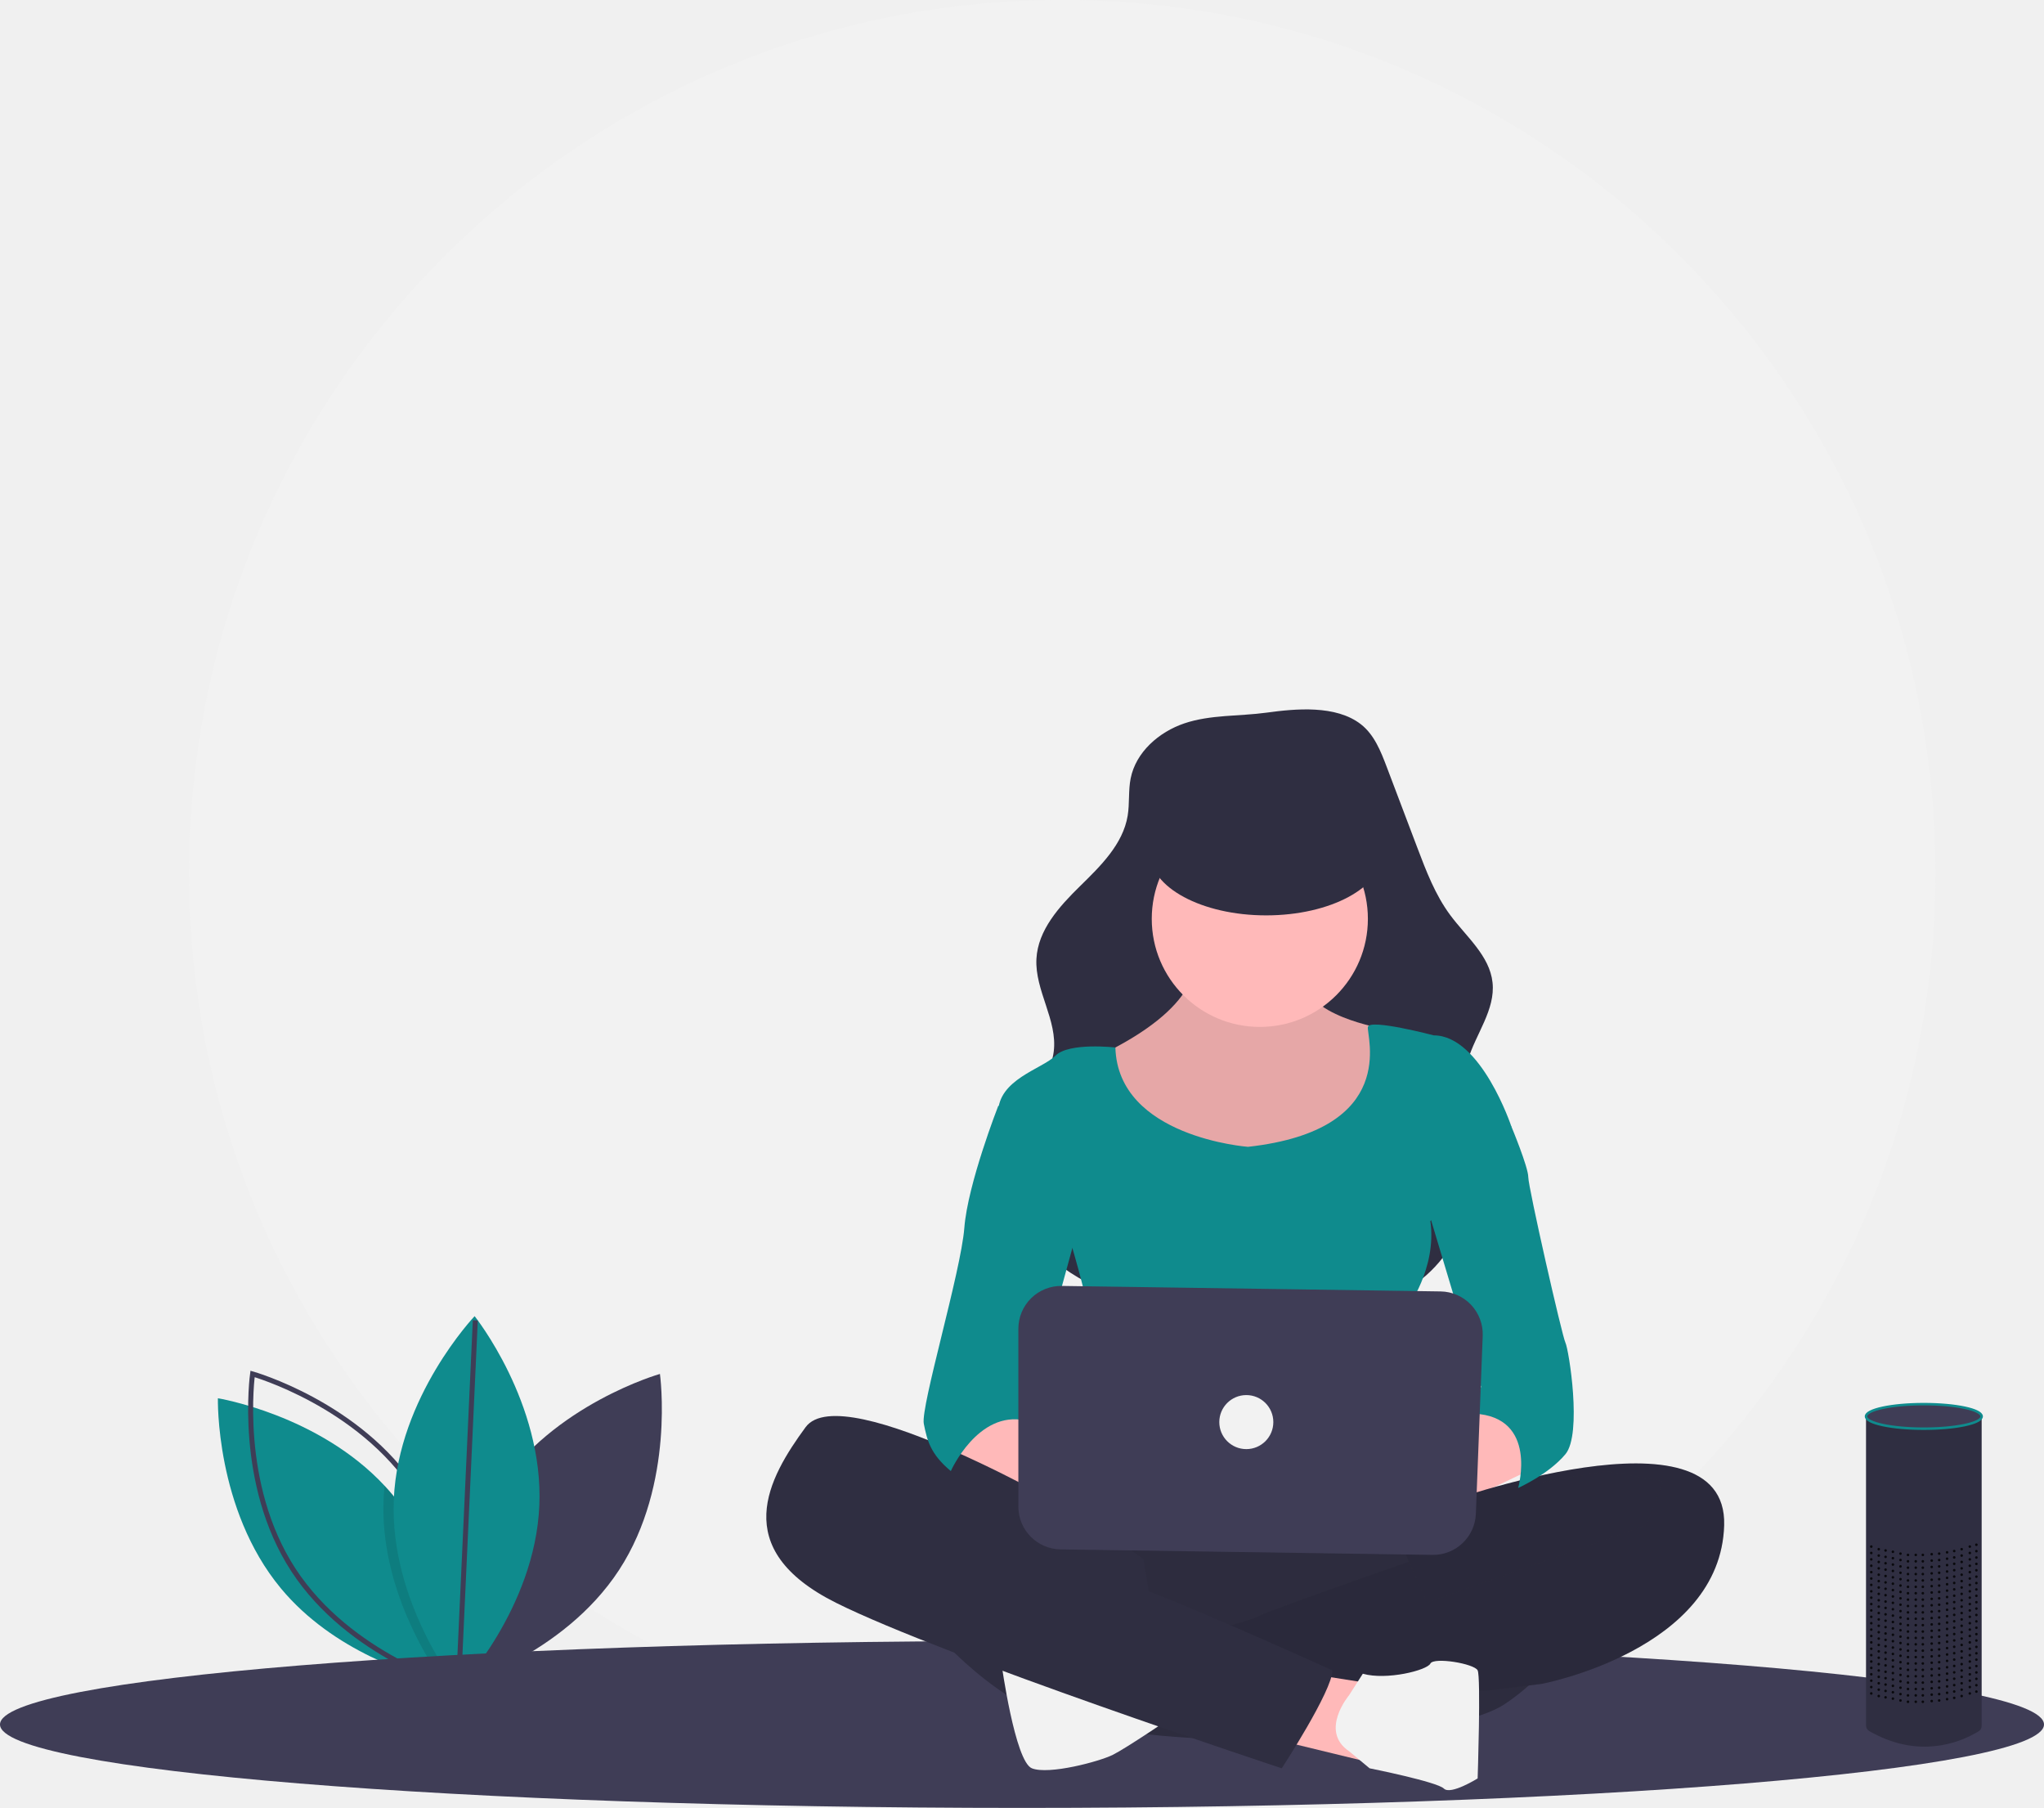
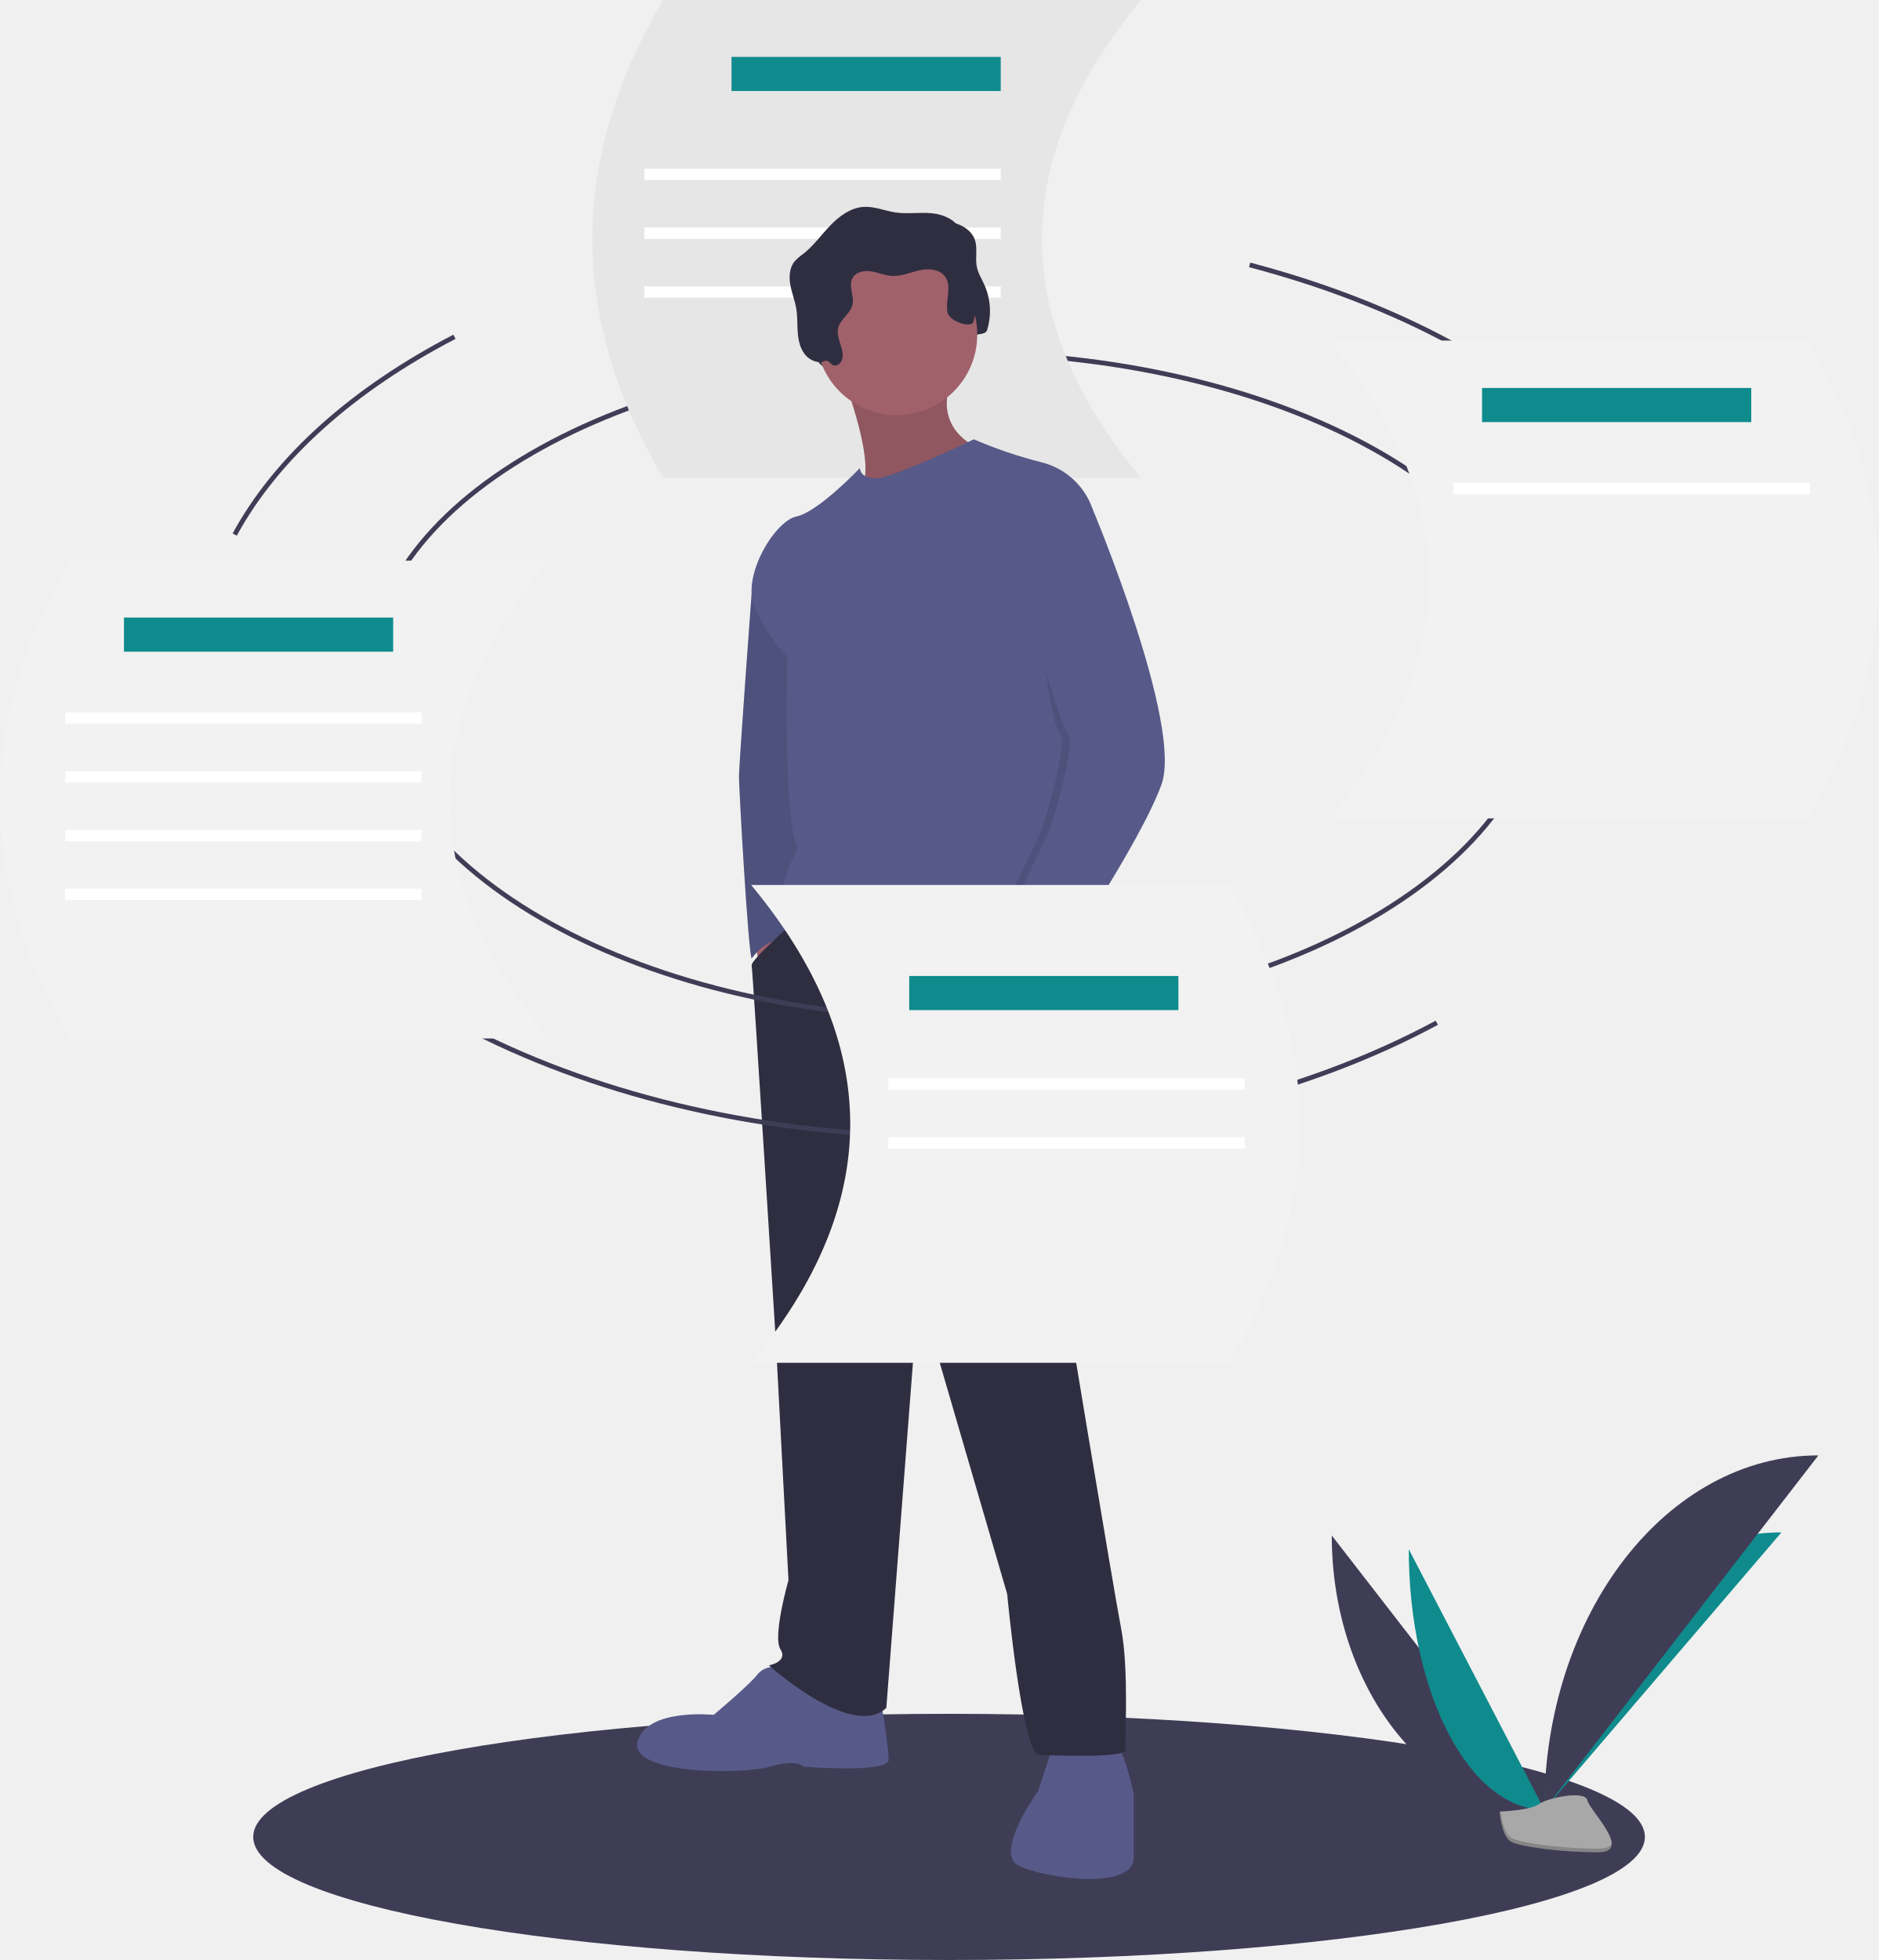
- <svg xmlns="http://www.w3.org/2000/svg" id="e4ebe004-ac85-4249-bdf7-a9685d9ba22f" data-name="Layer 1" width="820" height="725.174" viewBox="0 0 820 725.174">
-   <circle cx="426.16" cy="350.304" r="350.304" fill="#f2f2f2" />
-   <path d="M389.416,685.212c-22.565,34.604-16.382,78.617-16.382,78.617s42.768-12.092,65.333-46.697S454.749,638.515,454.749,638.515,411.981,650.608,389.416,685.212Z" transform="translate(-190 -87.41324)" fill="#3f3d56" />
-   <path d="M372.914,763.426s-.549-.088-1.56-.292c-.806-.164-1.917-.397-3.273-.719-12.12-2.858-44.343-12.517-65.41-37.915-26.367-31.802-25.257-76.233-25.257-76.233s40.317,6.551,66.883,35.11q1.727,1.841,3.36,3.816c22.943,27.671,25.082,64.902,25.251,74.106C372.932,762.678,372.914,763.426,372.914,763.426Z" transform="translate(-190 -87.41324)" fill="#0f8b8d" />
-   <path d="M356.652,685.212c22.565,34.604,16.382,78.617,16.382,78.617s-42.768-12.092-65.333-46.697-16.382-78.617-16.382-78.617S334.087,650.608,356.652,685.212Z" transform="translate(-190 -87.41324)" fill="none" stroke="#3f3d56" stroke-miterlimit="10" stroke-width="2" />
-   <path d="M372.908,761.299c-.596.719-1.122,1.332-1.554,1.835-.958,1.093-1.502,1.666-1.502,1.666s-.66-.83-1.771-2.384c-6.095-8.497-25.701-38.71-24.188-73.609q.123-2.744.403-5.429,1.727,1.841,3.36,3.816C370.6,714.864,372.739,752.095,372.908,761.299Z" transform="translate(-190 -87.41324)" opacity="0.1" />
-   <path d="M406.366,691.33C404.583,732.603,373.945,764.8,373.945,764.8s-27.746-34.72-25.962-75.993,32.421-73.47,32.421-73.47S408.15,650.057,406.366,691.33Z" transform="translate(-190 -87.41324)" fill="#0f8b8d" />
-   <line x1="183.945" y1="676.218" x2="190.681" y2="529.608" fill="none" stroke="#3f3d56" stroke-miterlimit="10" stroke-width="2" />
-   <ellipse cx="410" cy="691.704" rx="410" ry="33.469" fill="#3f3d56" />
-   <path d="M665.161,377.554c-10.222,3.452-19.482,11.526-21.575,22.11-.97,4.906-.375,10.006-1.192,14.94-1.894,11.443-10.876,20.182-19.161,28.3s-16.84,17.55-17.445,29.132c-.662,12.684,8.536,24.566,6.945,37.167-1.849,14.639-17.312,24.126-21.134,38.378-2.552,9.517.575,19.768,5.721,28.171,9.806,16.012,26.566,26.883,44.415,32.711s36.858,7.054,55.633,7.25c22.861.24,47.682-1.723,64.858-16.811a51.959,51.959,0,0,0,17.249-33.826c1.632-17.477-5.663-35.536-.631-52.352,3.167-10.583,11.108-20.249,9.922-31.232-1.159-10.739-10.538-18.351-16.972-27.026-6.008-8.1-9.653-17.666-13.226-27.097L746.345,395.101c-2.403-6.343-5.042-13.015-10.397-17.178-10.026-7.794-26.147-6.263-37.871-4.655C687.201,374.759,675.62,374.022,665.161,377.554Z" transform="translate(-190 -87.41324)" fill="#2f2e41" />
-   <path d="M668.99,471.55s5.419,17.612-35.224,37.934,4.064,41.998,4.064,41.998l47.417,10.838s48.772-6.774,54.191-14.902,14.902-35.224,12.193-39.288A63.342,63.342,0,0,0,744.857,500s-32.515-5.419-31.16-20.322S668.99,471.55,668.99,471.55Z" transform="translate(-190 -87.41324)" fill="#ffb9b9" />
-   <path d="M668.99,471.55s5.419,17.612-35.224,37.934,4.064,41.998,4.064,41.998l47.417,10.838s48.772-6.774,54.191-14.902,14.902-35.224,12.193-39.288A63.342,63.342,0,0,0,744.857,500s-32.515-5.419-31.16-20.322S668.99,471.55,668.99,471.55Z" transform="translate(-190 -87.41324)" opacity="0.1" />
-   <circle cx="505.408" cy="368.557" r="43.353" fill="#ffb9b9" />
-   <path d="M690.666,547.417s-52.211-3.818-53.201-39.843c0,0-18.602-2.155-24.021,3.264s-23.031,9.483-23.031,23.031,29.805,54.191,29.805,54.191,16.257,54.191,9.483,63.674-8.129,33.869-8.129,33.869,67.739-5.419,78.577,0,54.191,5.419,56.9,0S754.34,612.446,754.34,612.446s12.193-16.257,9.483-35.224l32.514-37.934s-12.193-36.579-31.16-36.579c0,0-25.741-6.774-26.418-3.387S751.631,540.643,690.666,547.417Z" transform="translate(-190 -87.41324)" fill="#0f8b8d" />
-   <path d="M568.737,666.637s12.193,18.967,43.353,23.031,36.579-6.774,33.869-9.483-35.224-14.902-35.224-14.902l-18.967-14.902Z" transform="translate(-190 -87.41324)" fill="#ffb9b9" />
-   <path d="M790.919,650.38,755.695,670.701s-46.062-2.71-28.45,10.838,50.127,8.129,50.127,8.129l31.16-14.902Z" transform="translate(-190 -87.41324)" fill="#ffb9b9" />
-   <path d="M614.799,685.604s-32.515,79.931,6.774,92.124,147.67,9.483,172.056-6.774,31.16-37.934,27.095-44.707-31.16-25.741-50.127-27.095S614.799,685.604,614.799,685.604Z" transform="translate(-190 -87.41324)" fill="#2f2e41" />
-   <path d="M614.799,685.604s-32.515,79.931,6.774,92.124,147.67,9.483,172.056-6.774,31.16-37.934,27.095-44.707-31.16-25.741-50.127-27.095S614.799,685.604,614.799,685.604Z" transform="translate(-190 -87.41324)" opacity="0.05" />
-   <path d="M768.277,690.57s114.767-41.545,113.412,8.582-73.158,63.674-73.158,63.674l-21.676,2.71L667.635,769.599s4.064-21.676-5.419-24.386c0,0,31.16-8.129,32.515-9.483s78.577-28.45,83.996-29.805,21.676-12.193,33.869-10.838c0,0,13.548-10.838,28.45-8.129L799.048,689.668Z" transform="translate(-190 -87.41324)" fill="#2f2e41" />
-   <path d="M768.277,690.57s114.767-41.545,113.412,8.582-73.158,63.674-73.158,63.674l-21.676,2.71L667.635,769.599s4.064-21.676-5.419-24.386c0,0,31.16-8.129,32.515-9.483s78.577-28.45,83.996-29.805,21.676-12.193,33.869-10.838c0,0,13.548-10.838,28.45-8.129L799.048,689.668Z" transform="translate(-190 -87.41324)" opacity="0.1" />
-   <polygon points="558 609.885 572.469 642.898 660.529 611.738 667.303 594.126 644.272 590.062 597.97 598.19 577.888 603.61 558 609.885" fill="#2f2e41" />
-   <polygon points="558 609.885 572.469 642.898 660.529 611.738 667.303 594.126 644.272 590.062 597.97 598.19 577.888 603.61 558 609.885" opacity="0.1" />
-   <path d="M560.608,737.085s25.741,32.515,55.546,40.643,46.062-2.71,46.062-2.71L652.732,737.085l-4.064-24.386-17.612-12.193-35.224-16.257-41.998-13.548s-17.612-2.71-17.612,0,16.257,43.353,16.257,43.353Z" transform="translate(-190 -87.41324)" fill="#2f2e41" />
-   <path d="M591.768,754.697s5.419,39.288,12.193,41.998,27.095-2.71,32.514-5.419,23.839-15.211,23.839-15.211S595.832,751.987,591.768,754.697Z" transform="translate(-190 -87.41324)" fill="#f2f2f2" />
-   <polygon points="525.052 671.348 550.793 675.412 548.083 706.572 512.18 697.851 525.052 671.348" fill="#ffb9b9" />
-   <path d="M731.18,767.433s-12.064,14.359.129,22.488l8.129,6.774s27.095,5.419,29.805,8.129,13.548-4.064,13.548-4.064,1.355-40.643,0-43.353-17.612-5.419-18.967-2.71-17.612,6.774-27.095,4.064Z" transform="translate(-190 -87.41324)" fill="#f2f2f2" />
-   <path d="M622.928,695.087S528.094,639.541,513.191,659.863s-31.16,48.772,12.193,70.448,178.83,66.384,178.83,66.384,20.322-31.16,20.322-39.288c0,0-71.803-32.515-83.996-35.224s-60.965-33.869-67.739-36.579-16.257-10.838-16.257-10.838Z" transform="translate(-190 -87.41324)" fill="#2f2e41" />
-   <path d="M595.832,527.095l-5.419,4.064s-12.193,31.16-13.548,48.772-17.612,71.803-16.257,78.577,2.71,12.193,10.838,18.967c0,0,10.838-24.386,29.805-20.322l23.031-83.996Z" transform="translate(-190 -87.41324)" fill="#0f8b8d" />
-   <path d="M785.5,527.095,796.338,539.288s6.774,16.257,6.774,20.322,13.548,63.674,14.902,66.384,6.774,36.579,0,44.707-18.967,13.548-18.967,13.548,8.129-28.45-17.612-29.805l2.71-10.838-24.386-81.286Z" transform="translate(-190 -87.41324)" fill="#0f8b8d" />
-   <path d="M598.542,620.37v71.361A17.157,17.157,0,0,0,615.444,708.885l149.238,2.211a17.157,17.157,0,0,0,17.398-16.495l2.745-71.369a17.157,17.157,0,0,0-16.895-17.814l-151.983-2.203A17.157,17.157,0,0,0,598.542,620.37Z" transform="translate(-190 -87.41324)" fill="#3f3d56" />
-   <ellipse cx="507.95" cy="342.039" rx="46.665" ry="25.127" fill="#2f2e41" />
-   <circle cx="499.989" cy="570.418" r="10.838" fill="#f2f2f2" />
-   <path d="M984.99,655.635V779.402c0,2.126-1.144,2.43-3.004,3.461-6.274,3.48-21.74,9.68-40.308-.133-1.906-1.007-3.08-1.348-3.08-3.504V656.428S962.19,665.944,984.99,655.635Z" transform="translate(-190 -87.41324)" fill="#2f2e41" />
-   <ellipse cx="771.794" cy="568.138" rx="23.196" ry="4.926" fill="#3f3d56" stroke="#0f8b8d" stroke-miterlimit="10" />
-   <g opacity="0.8">
-     <circle cx="792.877" cy="619.616" r="0.52" />
-     <circle cx="790.235" cy="620.355" r="0.52" />
-     <circle cx="786.971" cy="621.395" r="0.52" />
-     <circle cx="781.118" cy="622.656" r="0.52" />
-     <circle cx="774.948" cy="623.403" r="0.52" />
-     <circle cx="768.557" cy="623.697" r="0.52" />
-     <circle cx="759.384" cy="622.436" r="0.52" />
-     <circle cx="762.423" cy="623.177" r="0.52" />
-     <circle cx="753.707" cy="621.395" r="0.52" />
-     <circle cx="756.441" cy="621.916" r="0.52" />
-     <circle cx="750.71" cy="620.355" r="0.52" />
-     <circle cx="783.982" cy="622.136" r="0.52" />
-     <circle cx="777.944" cy="623.177" r="0.52" />
-     <circle cx="771.391" cy="623.697" r="0.52" />
-     <circle cx="765.43" cy="623.697" r="0.52" />
-   </g>
-   <g opacity="0.8">
-     <circle cx="792.877" cy="622.177" r="0.52" />
-     <circle cx="790.235" cy="622.916" r="0.52" />
-     <circle cx="786.971" cy="623.956" r="0.52" />
-     <circle cx="781.118" cy="625.217" r="0.52" />
-     <circle cx="774.948" cy="625.964" r="0.52" />
-     <circle cx="768.557" cy="626.258" r="0.52" />
-     <circle cx="759.384" cy="624.997" r="0.52" />
-     <circle cx="762.423" cy="625.738" r="0.52" />
-     <circle cx="753.707" cy="623.956" r="0.52" />
-     <circle cx="756.441" cy="624.477" r="0.52" />
-     <circle cx="750.71" cy="622.916" r="0.52" />
-     <circle cx="783.982" cy="624.697" r="0.52" />
-     <circle cx="777.944" cy="625.738" r="0.52" />
-     <circle cx="771.391" cy="626.258" r="0.52" />
-     <circle cx="765.43" cy="626.258" r="0.52" />
-   </g>
-   <g opacity="0.8">
-     <circle cx="792.877" cy="624.738" r="0.52" />
-     <circle cx="790.235" cy="625.477" r="0.52" />
-     <circle cx="786.971" cy="626.517" r="0.52" />
-     <circle cx="781.118" cy="627.778" r="0.52" />
-     <circle cx="774.948" cy="628.525" r="0.52" />
-     <circle cx="768.557" cy="628.819" r="0.52" />
-     <circle cx="759.384" cy="627.558" r="0.52" />
-     <circle cx="762.423" cy="628.299" r="0.52" />
-     <circle cx="753.707" cy="626.517" r="0.52" />
-     <circle cx="756.441" cy="627.038" r="0.52" />
-     <circle cx="750.71" cy="625.477" r="0.52" />
-     <circle cx="783.982" cy="627.258" r="0.52" />
-     <circle cx="777.944" cy="628.299" r="0.52" />
-     <circle cx="771.391" cy="628.819" r="0.52" />
-     <circle cx="765.43" cy="628.819" r="0.52" />
-   </g>
-   <g opacity="0.8">
-     <circle cx="792.877" cy="627.299" r="0.52" />
-     <circle cx="790.235" cy="628.038" r="0.52" />
-     <circle cx="786.971" cy="629.079" r="0.52" />
-     <circle cx="781.118" cy="630.339" r="0.52" />
-     <circle cx="774.948" cy="631.087" r="0.52" />
-     <circle cx="768.557" cy="631.38" r="0.52" />
-     <circle cx="759.384" cy="630.119" r="0.52" />
-     <circle cx="762.423" cy="630.86" r="0.52" />
-     <circle cx="753.707" cy="629.079" r="0.52" />
-     <circle cx="756.441" cy="629.599" r="0.52" />
-     <circle cx="750.71" cy="628.038" r="0.52" />
-     <circle cx="783.982" cy="629.819" r="0.52" />
-     <circle cx="777.944" cy="630.86" r="0.52" />
-     <circle cx="771.391" cy="631.38" r="0.52" />
-     <circle cx="765.43" cy="631.38" r="0.52" />
-   </g>
-   <g opacity="0.8">
-     <circle cx="792.877" cy="629.86" r="0.52" />
-     <circle cx="790.235" cy="630.599" r="0.52" />
-     <circle cx="786.971" cy="631.64" r="0.52" />
-     <circle cx="781.118" cy="632.9" r="0.52" />
-     <circle cx="774.948" cy="633.648" r="0.52" />
-     <circle cx="768.557" cy="633.941" r="0.52" />
-     <circle cx="759.384" cy="632.68" r="0.52" />
-     <circle cx="762.423" cy="633.421" r="0.52" />
-     <circle cx="753.707" cy="631.64" r="0.52" />
-     <circle cx="756.441" cy="632.16" r="0.52" />
-     <circle cx="750.71" cy="630.599" r="0.52" />
-     <circle cx="783.982" cy="632.38" r="0.52" />
-     <circle cx="777.944" cy="633.421" r="0.52" />
-     <circle cx="771.391" cy="633.941" r="0.52" />
-     <circle cx="765.43" cy="633.941" r="0.52" />
-   </g>
-   <g opacity="0.8">
-     <circle cx="792.877" cy="632.421" r="0.52" />
-     <circle cx="790.235" cy="633.16" r="0.52" />
-     <circle cx="786.971" cy="634.201" r="0.52" />
-     <circle cx="781.118" cy="635.461" r="0.52" />
-     <circle cx="774.948" cy="636.209" r="0.52" />
-     <circle cx="768.557" cy="636.502" r="0.52" />
-     <circle cx="759.384" cy="635.241" r="0.52" />
-     <circle cx="762.423" cy="635.982" r="0.52" />
-     <circle cx="753.707" cy="634.201" r="0.52" />
-     <circle cx="756.441" cy="634.721" r="0.52" />
-     <circle cx="750.71" cy="633.16" r="0.52" />
-     <circle cx="783.982" cy="634.941" r="0.52" />
-     <circle cx="777.944" cy="635.982" r="0.52" />
-     <circle cx="771.391" cy="636.502" r="0.52" />
-     <circle cx="765.43" cy="636.502" r="0.52" />
-   </g>
-   <g opacity="0.8">
-     <circle cx="792.877" cy="634.982" r="0.52" />
-     <circle cx="790.235" cy="635.721" r="0.52" />
-     <circle cx="786.971" cy="636.762" r="0.52" />
-     <circle cx="781.118" cy="638.022" r="0.52" />
-     <circle cx="774.948" cy="638.77" r="0.52" />
-     <circle cx="768.557" cy="639.063" r="0.52" />
-     <circle cx="759.384" cy="637.802" r="0.52" />
-     <circle cx="762.423" cy="638.543" r="0.52" />
-     <circle cx="753.707" cy="636.762" r="0.52" />
-     <circle cx="756.441" cy="637.282" r="0.52" />
-     <circle cx="750.71" cy="635.721" r="0.52" />
-     <circle cx="783.982" cy="637.502" r="0.52" />
-     <circle cx="777.944" cy="638.543" r="0.52" />
-     <circle cx="771.391" cy="639.063" r="0.52" />
-     <circle cx="765.43" cy="639.063" r="0.52" />
-   </g>
-   <g opacity="0.8">
-     <circle cx="792.877" cy="637.543" r="0.52" />
-     <circle cx="790.235" cy="638.282" r="0.52" />
-     <circle cx="786.971" cy="639.323" r="0.52" />
-     <circle cx="781.118" cy="640.583" r="0.52" />
-     <circle cx="774.948" cy="641.331" r="0.52" />
-     <circle cx="768.557" cy="641.624" r="0.52" />
-     <circle cx="759.384" cy="640.363" r="0.52" />
-     <circle cx="762.423" cy="641.104" r="0.52" />
-     <circle cx="753.707" cy="639.323" r="0.52" />
-     <circle cx="756.441" cy="639.843" r="0.52" />
-     <circle cx="750.71" cy="638.282" r="0.52" />
-     <circle cx="783.982" cy="640.063" r="0.52" />
-     <circle cx="777.944" cy="641.104" r="0.52" />
-     <circle cx="771.391" cy="641.624" r="0.52" />
-     <circle cx="765.43" cy="641.624" r="0.52" />
-   </g>
-   <g opacity="0.8">
-     <circle cx="792.877" cy="640.104" r="0.52" />
-     <circle cx="790.235" cy="640.843" r="0.52" />
-     <circle cx="786.971" cy="641.884" r="0.52" />
-     <circle cx="781.118" cy="643.144" r="0.52" />
-     <circle cx="774.948" cy="643.892" r="0.52" />
-     <circle cx="768.557" cy="644.185" r="0.52" />
-     <circle cx="759.384" cy="642.924" r="0.52" />
-     <circle cx="762.423" cy="643.665" r="0.52" />
-     <circle cx="753.707" cy="641.884" r="0.52" />
-     <circle cx="756.441" cy="642.404" r="0.52" />
-     <circle cx="750.71" cy="640.843" r="0.52" />
-     <circle cx="783.982" cy="642.624" r="0.52" />
-     <circle cx="777.944" cy="643.665" r="0.52" />
-     <circle cx="771.391" cy="644.185" r="0.52" />
-     <circle cx="765.43" cy="644.185" r="0.52" />
-   </g>
-   <g opacity="0.8">
-     <circle cx="792.877" cy="642.665" r="0.52" />
-     <circle cx="790.235" cy="643.404" r="0.52" />
-     <circle cx="786.971" cy="644.445" r="0.52" />
-     <circle cx="781.118" cy="645.706" r="0.52" />
-     <circle cx="774.948" cy="646.453" r="0.52" />
-     <circle cx="768.557" cy="646.746" r="0.52" />
-     <circle cx="759.384" cy="645.485" r="0.52" />
-     <circle cx="762.423" cy="646.226" r="0.52" />
-     <circle cx="753.707" cy="644.445" r="0.52" />
-     <circle cx="756.441" cy="644.965" r="0.52" />
-     <circle cx="750.71" cy="643.404" r="0.52" />
-     <circle cx="783.982" cy="645.185" r="0.52" />
-     <circle cx="777.944" cy="646.226" r="0.52" />
-     <circle cx="771.391" cy="646.746" r="0.52" />
-     <circle cx="765.43" cy="646.746" r="0.52" />
-   </g>
-   <g opacity="0.8">
-     <circle cx="792.877" cy="645.226" r="0.52" />
-     <circle cx="790.235" cy="645.965" r="0.52" />
-     <circle cx="786.971" cy="647.006" r="0.52" />
-     <circle cx="781.118" cy="648.267" r="0.52" />
-     <circle cx="774.948" cy="649.014" r="0.52" />
-     <circle cx="768.557" cy="649.307" r="0.52" />
-     <circle cx="759.384" cy="648.046" r="0.52" />
-     <circle cx="762.423" cy="648.787" r="0.52" />
-     <circle cx="753.707" cy="647.006" r="0.52" />
-     <circle cx="756.441" cy="647.526" r="0.52" />
-     <circle cx="750.71" cy="645.965" r="0.52" />
-     <circle cx="783.982" cy="647.746" r="0.52" />
-     <circle cx="777.944" cy="648.787" r="0.52" />
-     <circle cx="771.391" cy="649.307" r="0.52" />
-     <circle cx="765.43" cy="649.307" r="0.52" />
-   </g>
-   <g opacity="0.8">
-     <circle cx="792.877" cy="647.787" r="0.52" />
-     <circle cx="790.235" cy="648.526" r="0.52" />
-     <circle cx="786.971" cy="649.567" r="0.52" />
-     <circle cx="781.118" cy="650.828" r="0.52" />
-     <circle cx="774.948" cy="651.575" r="0.52" />
-     <circle cx="768.557" cy="651.868" r="0.52" />
-     <circle cx="759.384" cy="650.607" r="0.52" />
-     <circle cx="762.423" cy="651.348" r="0.52" />
-     <circle cx="753.707" cy="649.567" r="0.52" />
-     <circle cx="756.441" cy="650.087" r="0.52" />
-     <circle cx="750.71" cy="648.526" r="0.52" />
-     <circle cx="783.982" cy="650.307" r="0.52" />
-     <circle cx="777.944" cy="651.348" r="0.52" />
-     <circle cx="771.391" cy="651.868" r="0.52" />
-     <circle cx="765.43" cy="651.868" r="0.52" />
-   </g>
-   <g opacity="0.8">
-     <circle cx="792.877" cy="650.348" r="0.52" />
-     <circle cx="790.235" cy="651.087" r="0.52" />
-     <circle cx="786.971" cy="652.128" r="0.52" />
-     <circle cx="781.118" cy="653.389" r="0.52" />
-     <circle cx="774.948" cy="654.136" r="0.52" />
-     <circle cx="768.557" cy="654.429" r="0.52" />
-     <circle cx="759.384" cy="653.168" r="0.52" />
-     <circle cx="762.423" cy="653.909" r="0.52" />
-     <circle cx="753.707" cy="652.128" r="0.52" />
-     <circle cx="756.441" cy="652.648" r="0.52" />
-     <circle cx="750.71" cy="651.087" r="0.52" />
-     <circle cx="783.982" cy="652.868" r="0.52" />
-     <circle cx="777.944" cy="653.909" r="0.52" />
-     <circle cx="771.391" cy="654.429" r="0.52" />
-     <circle cx="765.43" cy="654.429" r="0.52" />
-   </g>
-   <g opacity="0.8">
-     <circle cx="792.877" cy="652.909" r="0.52" />
-     <circle cx="790.235" cy="653.648" r="0.52" />
-     <circle cx="786.971" cy="654.689" r="0.52" />
-     <circle cx="781.118" cy="655.95" r="0.52" />
-     <circle cx="774.948" cy="656.697" r="0.52" />
-     <circle cx="768.557" cy="656.99" r="0.52" />
-     <circle cx="759.384" cy="655.73" r="0.52" />
-     <circle cx="762.423" cy="656.47" r="0.52" />
-     <circle cx="753.707" cy="654.689" r="0.52" />
-     <circle cx="756.441" cy="655.209" r="0.52" />
-     <circle cx="750.71" cy="653.648" r="0.52" />
-     <circle cx="783.982" cy="655.429" r="0.52" />
-     <circle cx="777.944" cy="656.47" r="0.52" />
-     <circle cx="771.391" cy="656.99" r="0.52" />
-     <circle cx="765.43" cy="656.99" r="0.52" />
-   </g>
-   <g opacity="0.8">
-     <circle cx="792.877" cy="655.47" r="0.52" />
-     <circle cx="790.235" cy="656.209" r="0.52" />
-     <circle cx="786.971" cy="657.25" r="0.52" />
-     <circle cx="781.118" cy="658.511" r="0.52" />
-     <circle cx="774.948" cy="659.258" r="0.52" />
-     <circle cx="768.557" cy="659.551" r="0.52" />
-     <circle cx="759.384" cy="658.291" r="0.52" />
-     <circle cx="762.423" cy="659.031" r="0.52" />
-     <circle cx="753.707" cy="657.25" r="0.52" />
-     <circle cx="756.441" cy="657.77" r="0.52" />
-     <circle cx="750.71" cy="656.209" r="0.52" />
-     <circle cx="783.982" cy="657.99" r="0.52" />
-     <circle cx="777.944" cy="659.031" r="0.52" />
-     <circle cx="771.391" cy="659.551" r="0.52" />
-     <circle cx="765.43" cy="659.551" r="0.52" />
-   </g>
-   <g opacity="0.8">
-     <circle cx="792.877" cy="658.031" r="0.52" />
-     <circle cx="790.235" cy="658.77" r="0.52" />
-     <circle cx="786.971" cy="659.811" r="0.52" />
-     <circle cx="781.118" cy="661.072" r="0.52" />
-     <circle cx="774.948" cy="661.819" r="0.52" />
-     <circle cx="768.557" cy="662.112" r="0.52" />
-     <circle cx="759.384" cy="660.852" r="0.52" />
-     <circle cx="762.423" cy="661.592" r="0.52" />
-     <circle cx="753.707" cy="659.811" r="0.52" />
-     <circle cx="756.441" cy="660.331" r="0.52" />
-     <circle cx="750.71" cy="658.77" r="0.52" />
-     <circle cx="783.982" cy="660.551" r="0.52" />
-     <circle cx="777.944" cy="661.592" r="0.52" />
-     <circle cx="771.391" cy="662.112" r="0.52" />
-     <circle cx="765.43" cy="662.112" r="0.52" />
-   </g>
-   <g opacity="0.8">
-     <circle cx="792.877" cy="660.592" r="0.52" />
-     <circle cx="790.235" cy="661.331" r="0.52" />
-     <circle cx="786.971" cy="662.372" r="0.52" />
-     <circle cx="781.118" cy="663.633" r="0.52" />
-     <circle cx="774.948" cy="664.38" r="0.52" />
-     <circle cx="768.557" cy="664.673" r="0.52" />
-     <circle cx="759.384" cy="663.413" r="0.52" />
-     <circle cx="762.423" cy="664.153" r="0.52" />
-     <circle cx="753.707" cy="662.372" r="0.52" />
-     <circle cx="756.441" cy="662.892" r="0.52" />
-     <circle cx="750.71" cy="661.331" r="0.52" />
-     <circle cx="783.982" cy="663.112" r="0.52" />
-     <circle cx="777.944" cy="664.153" r="0.52" />
-     <circle cx="771.391" cy="664.673" r="0.52" />
-     <circle cx="765.43" cy="664.673" r="0.52" />
-   </g>
-   <g opacity="0.8">
-     <circle cx="792.877" cy="663.153" r="0.52" />
-     <circle cx="790.235" cy="663.892" r="0.52" />
-     <circle cx="786.971" cy="664.933" r="0.52" />
-     <circle cx="781.118" cy="666.194" r="0.52" />
-     <circle cx="774.948" cy="666.941" r="0.52" />
-     <circle cx="768.557" cy="667.234" r="0.52" />
-     <circle cx="759.384" cy="665.974" r="0.52" />
-     <circle cx="762.423" cy="666.714" r="0.52" />
-     <circle cx="753.707" cy="664.933" r="0.52" />
-     <circle cx="756.441" cy="665.453" r="0.52" />
-     <circle cx="750.71" cy="663.892" r="0.52" />
-     <circle cx="783.982" cy="665.673" r="0.52" />
-     <circle cx="777.944" cy="666.714" r="0.52" />
-     <circle cx="771.391" cy="667.234" r="0.52" />
-     <circle cx="765.43" cy="667.234" r="0.52" />
-   </g>
-   <g opacity="0.8">
-     <circle cx="792.877" cy="665.714" r="0.52" />
-     <circle cx="790.235" cy="666.453" r="0.52" />
-     <circle cx="786.971" cy="667.494" r="0.52" />
-     <circle cx="781.118" cy="668.755" r="0.52" />
-     <circle cx="774.948" cy="669.502" r="0.52" />
-     <circle cx="768.557" cy="669.796" r="0.52" />
-     <circle cx="759.384" cy="668.535" r="0.52" />
-     <circle cx="762.423" cy="669.275" r="0.52" />
-     <circle cx="753.707" cy="667.494" r="0.52" />
-     <circle cx="756.441" cy="668.014" r="0.52" />
-     <circle cx="750.71" cy="666.453" r="0.52" />
-     <circle cx="783.982" cy="668.234" r="0.52" />
-     <circle cx="777.944" cy="669.275" r="0.52" />
-     <circle cx="771.391" cy="669.796" r="0.52" />
-     <circle cx="765.43" cy="669.796" r="0.52" />
-   </g>
-   <g opacity="0.8">
-     <circle cx="792.877" cy="668.275" r="0.52" />
-     <circle cx="790.235" cy="669.014" r="0.52" />
-     <circle cx="786.971" cy="670.055" r="0.52" />
-     <circle cx="781.118" cy="671.316" r="0.52" />
-     <circle cx="774.948" cy="672.063" r="0.52" />
-     <circle cx="768.557" cy="672.357" r="0.52" />
-     <circle cx="759.384" cy="671.096" r="0.52" />
-     <circle cx="762.423" cy="671.836" r="0.52" />
-     <circle cx="753.707" cy="670.055" r="0.52" />
-     <circle cx="756.441" cy="670.575" r="0.52" />
-     <circle cx="750.71" cy="669.014" r="0.52" />
-     <circle cx="783.982" cy="670.795" r="0.52" />
-     <circle cx="777.944" cy="671.836" r="0.52" />
-     <circle cx="771.391" cy="672.357" r="0.52" />
-     <circle cx="765.43" cy="672.357" r="0.52" />
-   </g>
-   <g opacity="0.8">
-     <circle cx="792.877" cy="670.836" r="0.52" />
-     <circle cx="790.235" cy="671.575" r="0.52" />
-     <circle cx="786.971" cy="672.616" r="0.52" />
-     <circle cx="781.118" cy="673.877" r="0.52" />
-     <circle cx="774.948" cy="674.624" r="0.52" />
-     <circle cx="768.557" cy="674.918" r="0.52" />
-     <circle cx="759.384" cy="673.657" r="0.52" />
-     <circle cx="762.423" cy="674.397" r="0.52" />
-     <circle cx="753.707" cy="672.616" r="0.52" />
-     <circle cx="756.441" cy="673.136" r="0.52" />
-     <circle cx="750.71" cy="671.575" r="0.52" />
-     <circle cx="783.982" cy="673.356" r="0.52" />
-     <circle cx="777.944" cy="674.397" r="0.52" />
-     <circle cx="771.391" cy="674.918" r="0.52" />
-     <circle cx="765.43" cy="674.918" r="0.52" />
-   </g>
-   <g opacity="0.8">
-     <circle cx="792.877" cy="673.397" r="0.52" />
-     <circle cx="790.235" cy="674.136" r="0.52" />
-     <circle cx="786.971" cy="675.177" r="0.52" />
-     <circle cx="781.118" cy="676.438" r="0.52" />
-     <circle cx="774.948" cy="677.185" r="0.52" />
-     <circle cx="768.557" cy="677.479" r="0.52" />
-     <circle cx="759.384" cy="676.218" r="0.52" />
-     <circle cx="762.423" cy="676.958" r="0.52" />
-     <circle cx="753.707" cy="675.177" r="0.52" />
-     <circle cx="756.441" cy="675.697" r="0.52" />
-     <circle cx="750.71" cy="674.136" r="0.52" />
-     <circle cx="783.982" cy="675.917" r="0.52" />
-     <circle cx="777.944" cy="676.958" r="0.52" />
-     <circle cx="771.391" cy="677.479" r="0.52" />
-     <circle cx="765.43" cy="677.479" r="0.52" />
-   </g>
-   <g opacity="0.8">
-     <circle cx="792.877" cy="675.958" r="0.52" />
-     <circle cx="790.235" cy="676.697" r="0.52" />
-     <circle cx="786.971" cy="677.738" r="0.52" />
-     <circle cx="781.118" cy="678.999" r="0.52" />
-     <circle cx="774.948" cy="679.746" r="0.52" />
-     <circle cx="768.557" cy="680.04" r="0.52" />
-     <circle cx="759.384" cy="678.779" r="0.52" />
-     <circle cx="762.423" cy="679.519" r="0.52" />
-     <circle cx="753.707" cy="677.738" r="0.52" />
-     <circle cx="756.441" cy="678.258" r="0.52" />
-     <circle cx="750.71" cy="676.697" r="0.52" />
-     <circle cx="783.982" cy="678.478" r="0.52" />
-     <circle cx="777.944" cy="679.519" r="0.52" />
-     <circle cx="771.391" cy="680.04" r="0.52" />
-     <circle cx="765.43" cy="680.04" r="0.52" />
-   </g>
-   <g opacity="0.8">
-     <circle cx="792.877" cy="678.519" r="0.52" />
-     <circle cx="790.235" cy="679.258" r="0.52" />
-     <circle cx="786.971" cy="680.299" r="0.52" />
-     <circle cx="781.118" cy="681.56" r="0.52" />
-     <circle cx="774.948" cy="682.307" r="0.52" />
-     <circle cx="768.557" cy="682.601" r="0.52" />
-     <circle cx="759.384" cy="681.34" r="0.52" />
-     <circle cx="762.423" cy="682.08" r="0.52" />
-     <circle cx="753.707" cy="680.299" r="0.52" />
-     <circle cx="756.441" cy="680.819" r="0.52" />
-     <circle cx="750.71" cy="679.258" r="0.52" />
-     <circle cx="783.982" cy="681.039" r="0.52" />
-     <circle cx="777.944" cy="682.08" r="0.52" />
-     <circle cx="771.391" cy="682.601" r="0.52" />
-     <circle cx="765.43" cy="682.601" r="0.52" />
-   </g>
+ <svg xmlns="http://www.w3.org/2000/svg" id="fbcb77b8-9057-4a89-9c31-e27c7eb0ed40" data-name="Layer 1" width="793.58" height="828" viewBox="0 0 793.58 828">
+   <ellipse cx="400.981" cy="776" rx="294" ry="52" fill="#3f3d56" />
+   <path d="M359.174,322.205c0-75.756,111.083-137.169,248.11-137.169s248.11,61.412,248.11,137.169" transform="translate(-203.2101 -36)" fill="none" stroke="#3f3d56" stroke-miterlimit="10" stroke-width="2" />
+   <path d="M685.298,237.851H483.447Q423.562,136.925,483.447,36H685.298Q601.565,136.925,685.298,237.851Z" transform="translate(-203.2101 -36)" fill="#e6e6e6" />
+   <rect x="309.072" y="24.03" width="113.741" height="14.418" fill="#0f8b8d" />
+   <rect x="272.227" y="71.289" width="150.587" height="4.806" fill="#fff" />
+   <rect x="272.227" y="96.119" width="150.587" height="4.806" fill="#fff" />
+   <rect x="272.227" y="120.95" width="150.587" height="4.806" fill="#fff" />
+   <path d="M765.887,684.659c0,64.016,40.16,115.817,89.791,115.817" transform="translate(-203.2101 -36)" fill="#3f3d56" />
+   <path d="M855.678,800.477c0-64.735,44.817-117.118,100.201-117.118" transform="translate(-203.2101 -36)" fill="#0f8b8d" />
+   <path d="M798.42,690.463c0,60.809,25.61,110.014,57.258,110.014" transform="translate(-203.2101 -36)" fill="#0f8b8d" />
+   <path d="M855.678,800.477c0-82.717,51.801-149.651,115.817-149.651" transform="translate(-203.2101 -36)" fill="#3f3d56" />
+   <path d="M836.788,801.293s12.734-.392,16.571-3.125,19.588-5.996,20.54-1.613,19.137,21.798,4.76,21.914-33.404-2.239-37.235-4.573S836.788,801.293,836.788,801.293Z" transform="translate(-203.2101 -36)" fill="#a8a8a8" />
+   <path d="M878.916,816.943c-14.376.116-33.404-2.239-37.235-4.573-2.917-1.777-4.079-8.153-4.468-11.094-.269.012-.425.017-.425.017s.807,10.27,4.637,12.603,22.858,4.689,37.235,4.572c4.15-.033,5.583-1.51,5.505-3.697C883.587,816.093,882.005,816.918,878.916,816.943Z" transform="translate(-203.2101 -36)" opacity="0.2" />
+   <path d="M561.04,193.682c1.169.536,2.575-.263,3.264-1.349,2.624-4.134-2.207-9.466-1.161-14.249.838-3.833,5.193-6.107,6.084-9.928.865-3.712-1.801-7.897.001-11.256,1.412-2.632,4.938-3.324,7.889-2.863s5.751,1.758,8.732,1.94c3.972.242,7.759-1.506,11.643-2.373s8.622-.527,10.907,2.731c2.934,4.184-.042,10.009.979,15.016.811,3.976,4.139,7.267,4.211,11.324.025,1.442-3.765.28-3.564,1.708s-1.59.171-.158.001a2.837,2.837,0,0,0,2.155-2.563c.17-1.189,2.405-1.586,2.38-2.787-.06-2.815,5.029-.917,5.868-3.605a27.261,27.261,0,0,0-1.114-19.017c-1.141-2.561-2.696-4.985-3.247-7.734-.748-3.733.429-7.74-.804-11.342-1.662-4.854-7.161-7.328-12.267-7.831s-10.294.397-15.371-.344c-4.548-.664-8.95-2.635-13.538-2.349-5.504.343-10.294,3.889-14.109,7.871s-7.052,8.562-11.385,11.973a22.329,22.329,0,0,0-3.651,3.143c-2.207,2.689-2.431,6.521-1.817,9.945s1.95,6.691,2.514,10.124c.53,3.226.367,6.522.595,9.784s.905,6.622,2.87,9.236a8.716,8.716,0,0,0,6.783,3.543c.918.021,1.694-.804,2.621-.589C559.508,192.11,560.011,193.21,561.04,193.682Z" transform="translate(-203.2101 -36)" fill="#2f2e41" />
+   <polygon points="318.546 394.707 321.95 415.619 328.759 406.378 324.868 392.275 318.546 394.707" fill="#a0616a" />
+   <path d="M526.133,272.651,520.773,286.777s-5.339,71.953-5.339,77.303,3.891,73.922,5.35,76.84c0,0,6.322-9.24,14.59-7.781s4.863-24.316,4.863-24.316l7.781-63.709-1.459-32.098Z" transform="translate(-203.2101 -36)" fill="#575a89" />
+   <path d="M526.133,272.651,520.773,286.777s-5.339,71.953-5.339,77.303,3.891,73.922,5.35,76.84c0,0,6.322-9.24,14.59-7.781s4.863-24.316,4.863-24.316l7.781-63.709-1.459-32.098Z" transform="translate(-203.2101 -36)" opacity="0.1" />
+   <path d="M559.203,194.838s16.049,40.851,6.809,48.633,51.551-13.131,51.551-13.131l-1.459-5.35s-19.939-7.781-10.213-30.152S559.203,194.838,559.203,194.838Z" transform="translate(-203.2101 -36)" fill="#a0616a" />
+   <path d="M559.203,194.838s16.049,40.851,6.809,48.633,51.551-13.131,51.551-13.131l-1.459-5.35s-19.939-7.781-10.213-30.152S559.203,194.838,559.203,194.838Z" transform="translate(-203.2101 -36)" opacity="0.1" />
+   <path d="M533.914,740.496s-6.809-1.945-10.699,2.918-18.48,17.021-18.48,17.021-28.207-2.918-32.098,11.185,44.256,14.103,55.928,10.699,14.103,0,14.103,0,35.988,2.918,35.988-2.918-3.404-25.775-3.404-25.775Z" transform="translate(-203.2101 -36)" fill="#575a89" />
+   <path d="M648.201,773.08l-6.322,19.453S622.912,818.795,633.611,824.145s48.633,10.699,48.633-3.404V793.992s-3.891-18.967-7.781-20.912S648.201,773.08,648.201,773.08Z" transform="translate(-203.2101 -36)" fill="#575a89" />
+   <path d="M540.802,423.591s-20.504,17.815-20.018,20.247S530.996,602.38,530.996,602.38L536.346,703.536s-6.809,23.83-3.404,29.18-4.863,6.809-4.863,6.809,35.015,31.611,49.605,17.994l13.617-176.536L628.748,709.372s6.322,68.086,13.617,68.086,36.961,1.459,36.474-2.432,1.459-33.557-1.945-51.064-26.262-156.111-26.262-156.111-1.965-118.822,3.151-129.928-2.665-22.778-2.665-22.778l-34.043-13.131-40.851,4.863Z" transform="translate(-203.2101 -36)" fill="#2f2e41" />
+   <circle cx="378.851" cy="141.331" r="34.043" fill="#a0616a" />
+   <path d="M664.736,250.766a30.537,30.537,0,0,0-21.398-19.453,188.628,188.628,0,0,1-28.693-9.727s-34.529,16.535-41.338,16.535-6.809-4.377-6.809-4.377-17.508,18.48-26.748,20.426-22.857,24.803-17.994,37.447A70.568,70.568,0,0,0,535.86,313.502s-1.945,68.086,4.377,80.73c0,0-15.562,29.666-.973,31.611s70.517-4.863,80.244,1.945,27.721-1.459,30.152,7.781,7.781,11.186,7.781,11.186,8.268-13.131,3.404-20.912S664.736,250.766,664.736,250.766Z" transform="translate(-203.2101 -36)" fill="#575a89" />
+   <path d="M628.748,433.625l-7.781,4.863s8.268,28.693,11.672,29.666S644.056,443.619,644.056,443.619Z" transform="translate(-203.2101 -36)" fill="#a0616a" />
+   <path d="M555.204,190.277c1.169.536,2.575-.263,3.264-1.349,2.624-4.134-2.207-9.466-1.161-14.249.838-3.833,5.193-6.107,6.084-9.928.865-3.712-1.801-7.897.001-11.256,1.412-2.632,4.938-3.324,7.889-2.863s5.751,1.758,8.732,1.94c3.972.242,7.759-1.506,11.643-2.373s8.622-.527,10.907,2.731c2.934,4.184-.042,10.009.979,15.015.811,3.976,10.053,6.766,10.892,4.078a27.261,27.261,0,0,0-1.114-19.017c-1.141-2.561-2.696-4.985-3.247-7.734-.748-3.733.429-7.74-.804-11.342-1.662-4.854-7.161-7.328-12.267-7.831s-10.294.397-15.371-.344c-4.548-.664-8.95-2.635-13.538-2.349-5.504.343-10.294,3.889-14.109,7.871s-7.052,8.562-11.385,11.973a22.329,22.329,0,0,0-3.651,3.143c-2.207,2.689-2.431,6.521-1.817,9.945s1.95,6.691,2.514,10.124c.53,3.226.367,6.522.595,9.784s.905,6.622,2.87,9.236a8.716,8.716,0,0,0,6.783,3.543c.918.021,1.694-.804,2.621-.589C553.672,188.706,554.176,189.806,555.204,190.277Z" transform="translate(-203.2101 -36)" fill="#2f2e41" />
+   <path d="M645.526,259.277l15.806-8.511s38.42,91.429,29.18,116.718-44.742,77.326-44.742,77.326-28.207-5.836-25.289-11.672,21.885-43.283,23.344-48.146,11.185-36.474,6.809-39.879S637.745,262.681,637.745,262.681Z" transform="translate(-203.2101 -36)" opacity="0.1" />
+   <path d="M645.283,245.416l19.453,5.35s38.42,91.429,29.18,116.718-44.742,77.326-44.742,77.326-28.207-5.836-25.289-11.672,21.885-43.283,23.344-48.146,11.186-36.474,6.809-39.879-25.289-87.539-25.289-87.539Z" transform="translate(-203.2101 -36)" fill="#575a89" />
+   <path d="M855.394,322.205c0,79.425-111.083,143.812-248.11,143.812s-248.11-64.387-248.11-143.812" transform="translate(-203.2101 -36)" fill="none" stroke="#3f3d56" stroke-miterlimit="10" stroke-width="2" />
+   <path d="M810.264,468.058c-55.459,29.911-127.823,48.011-206.981,48.011-75.897,0-145.547-16.639-200.04-44.374" transform="translate(-203.2101 -36)" fill="none" stroke="#3f3d56" stroke-miterlimit="10" stroke-width="2" />
+   <path d="M731.188,147.906c105.544,27.741,180.712,88.762,187.702,160.63" transform="translate(-203.2101 -36)" fill="none" stroke="#3f3d56" stroke-miterlimit="10" stroke-width="2" />
+   <path d="M302.373,261.823c17.784-32.686,50.271-61.45,92.836-83.549" transform="translate(-203.2101 -36)" fill="none" stroke="#3f3d56" stroke-miterlimit="10" stroke-width="2" />
+   <path d="M520.568,611.707H722.419q59.885-100.925,0-201.851H520.568Q604.301,510.781,520.568,611.707Z" transform="translate(-203.2101 -36)" fill="#f2f2f2" />
+   <rect x="384.146" y="412.304" width="113.741" height="14.418" fill="#0f8b8d" />
+   <rect x="375.335" y="455.558" width="150.587" height="4.806" fill="#fff" />
+   <rect x="375.335" y="480.388" width="150.587" height="4.806" fill="#fff" />
+   <path d="M435.003,474.7H233.152q-59.885-100.925,0-201.851H435.003Q351.27,373.774,435.003,474.7Z" transform="translate(-203.2101 -36)" fill="#f2f2f2" />
+   <rect x="52.37" y="260.879" width="113.741" height="14.418" fill="#0f8b8d" />
+   <rect x="27.539" y="300.928" width="150.587" height="4.806" fill="#fff" />
+   <rect x="27.539" y="325.759" width="150.587" height="4.806" fill="#fff" />
+   <rect x="27.539" y="350.59" width="150.587" height="4.806" fill="#fff" />
+   <rect x="27.539" y="375.421" width="150.587" height="4.806" fill="#fff" />
+   <path d="M764.997,381.72H966.848q59.885-100.925,0-201.851H764.997Q848.73,280.795,764.997,381.72Z" transform="translate(-203.2101 -36)" fill="#f2f2f2" />
+   <rect x="626.172" y="163.894" width="113.741" height="14.418" fill="#0f8b8d" />
+   <rect x="614.157" y="203.944" width="150.587" height="4.806" fill="#fff" />
</svg>
